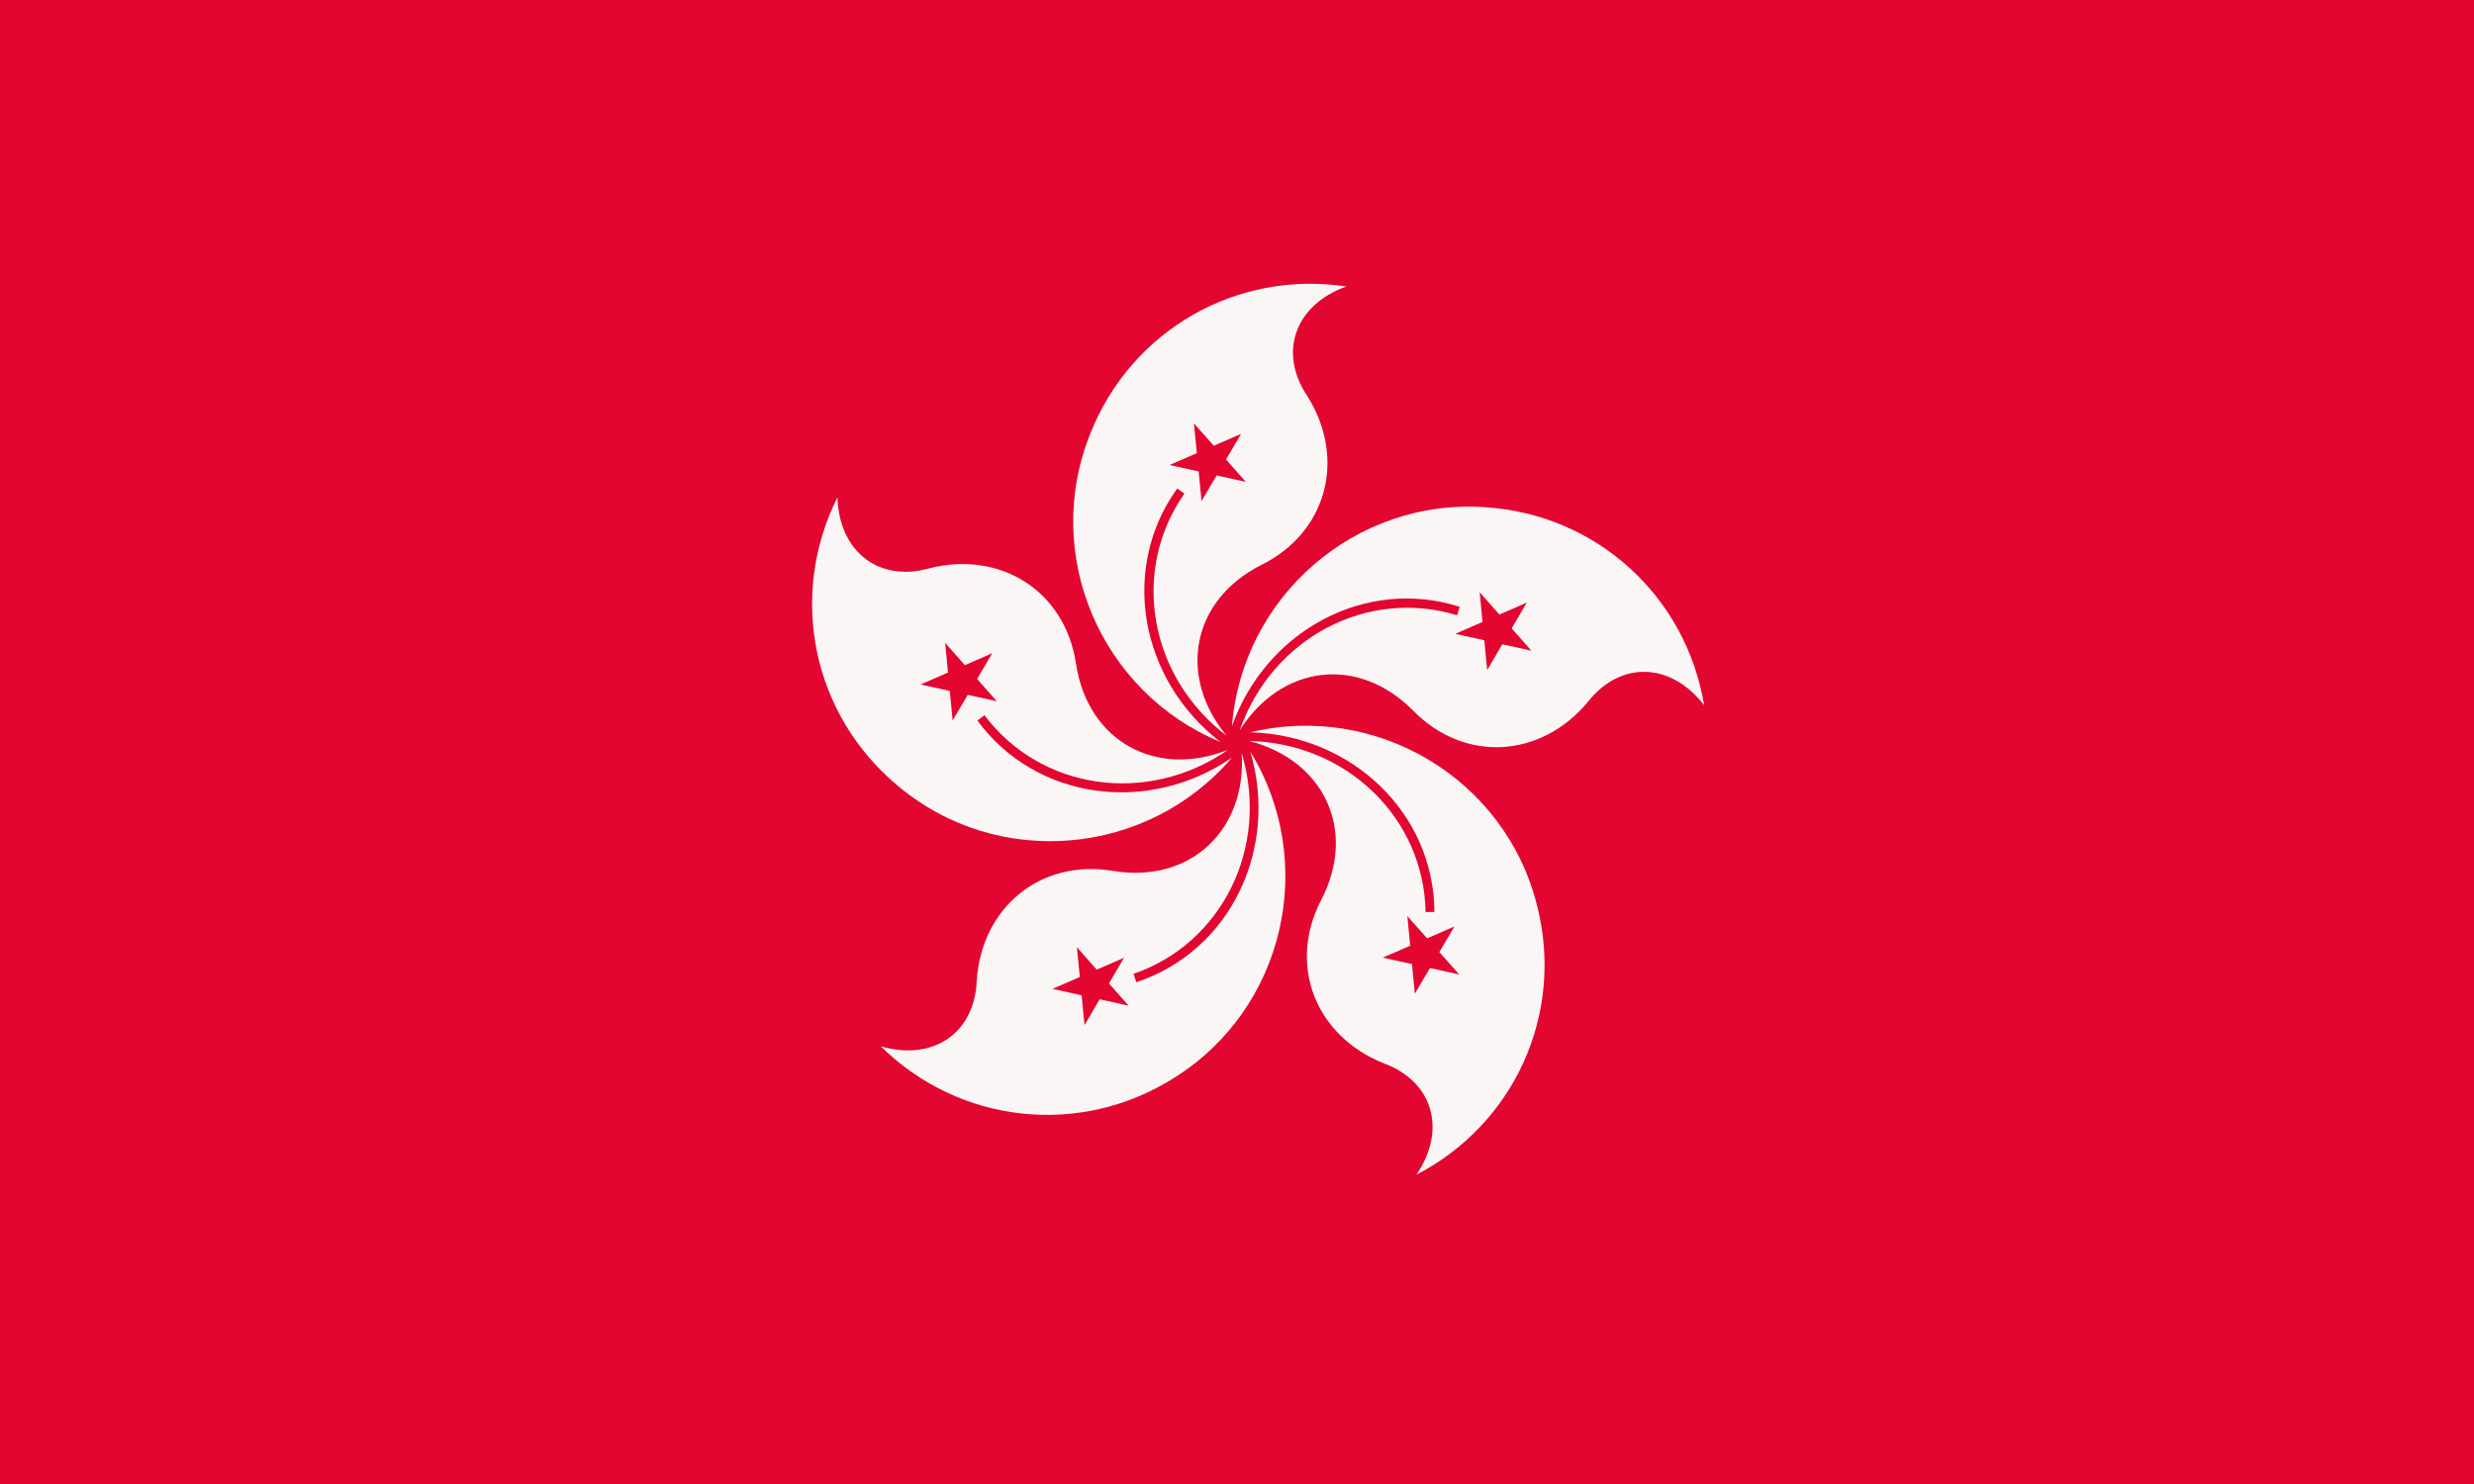
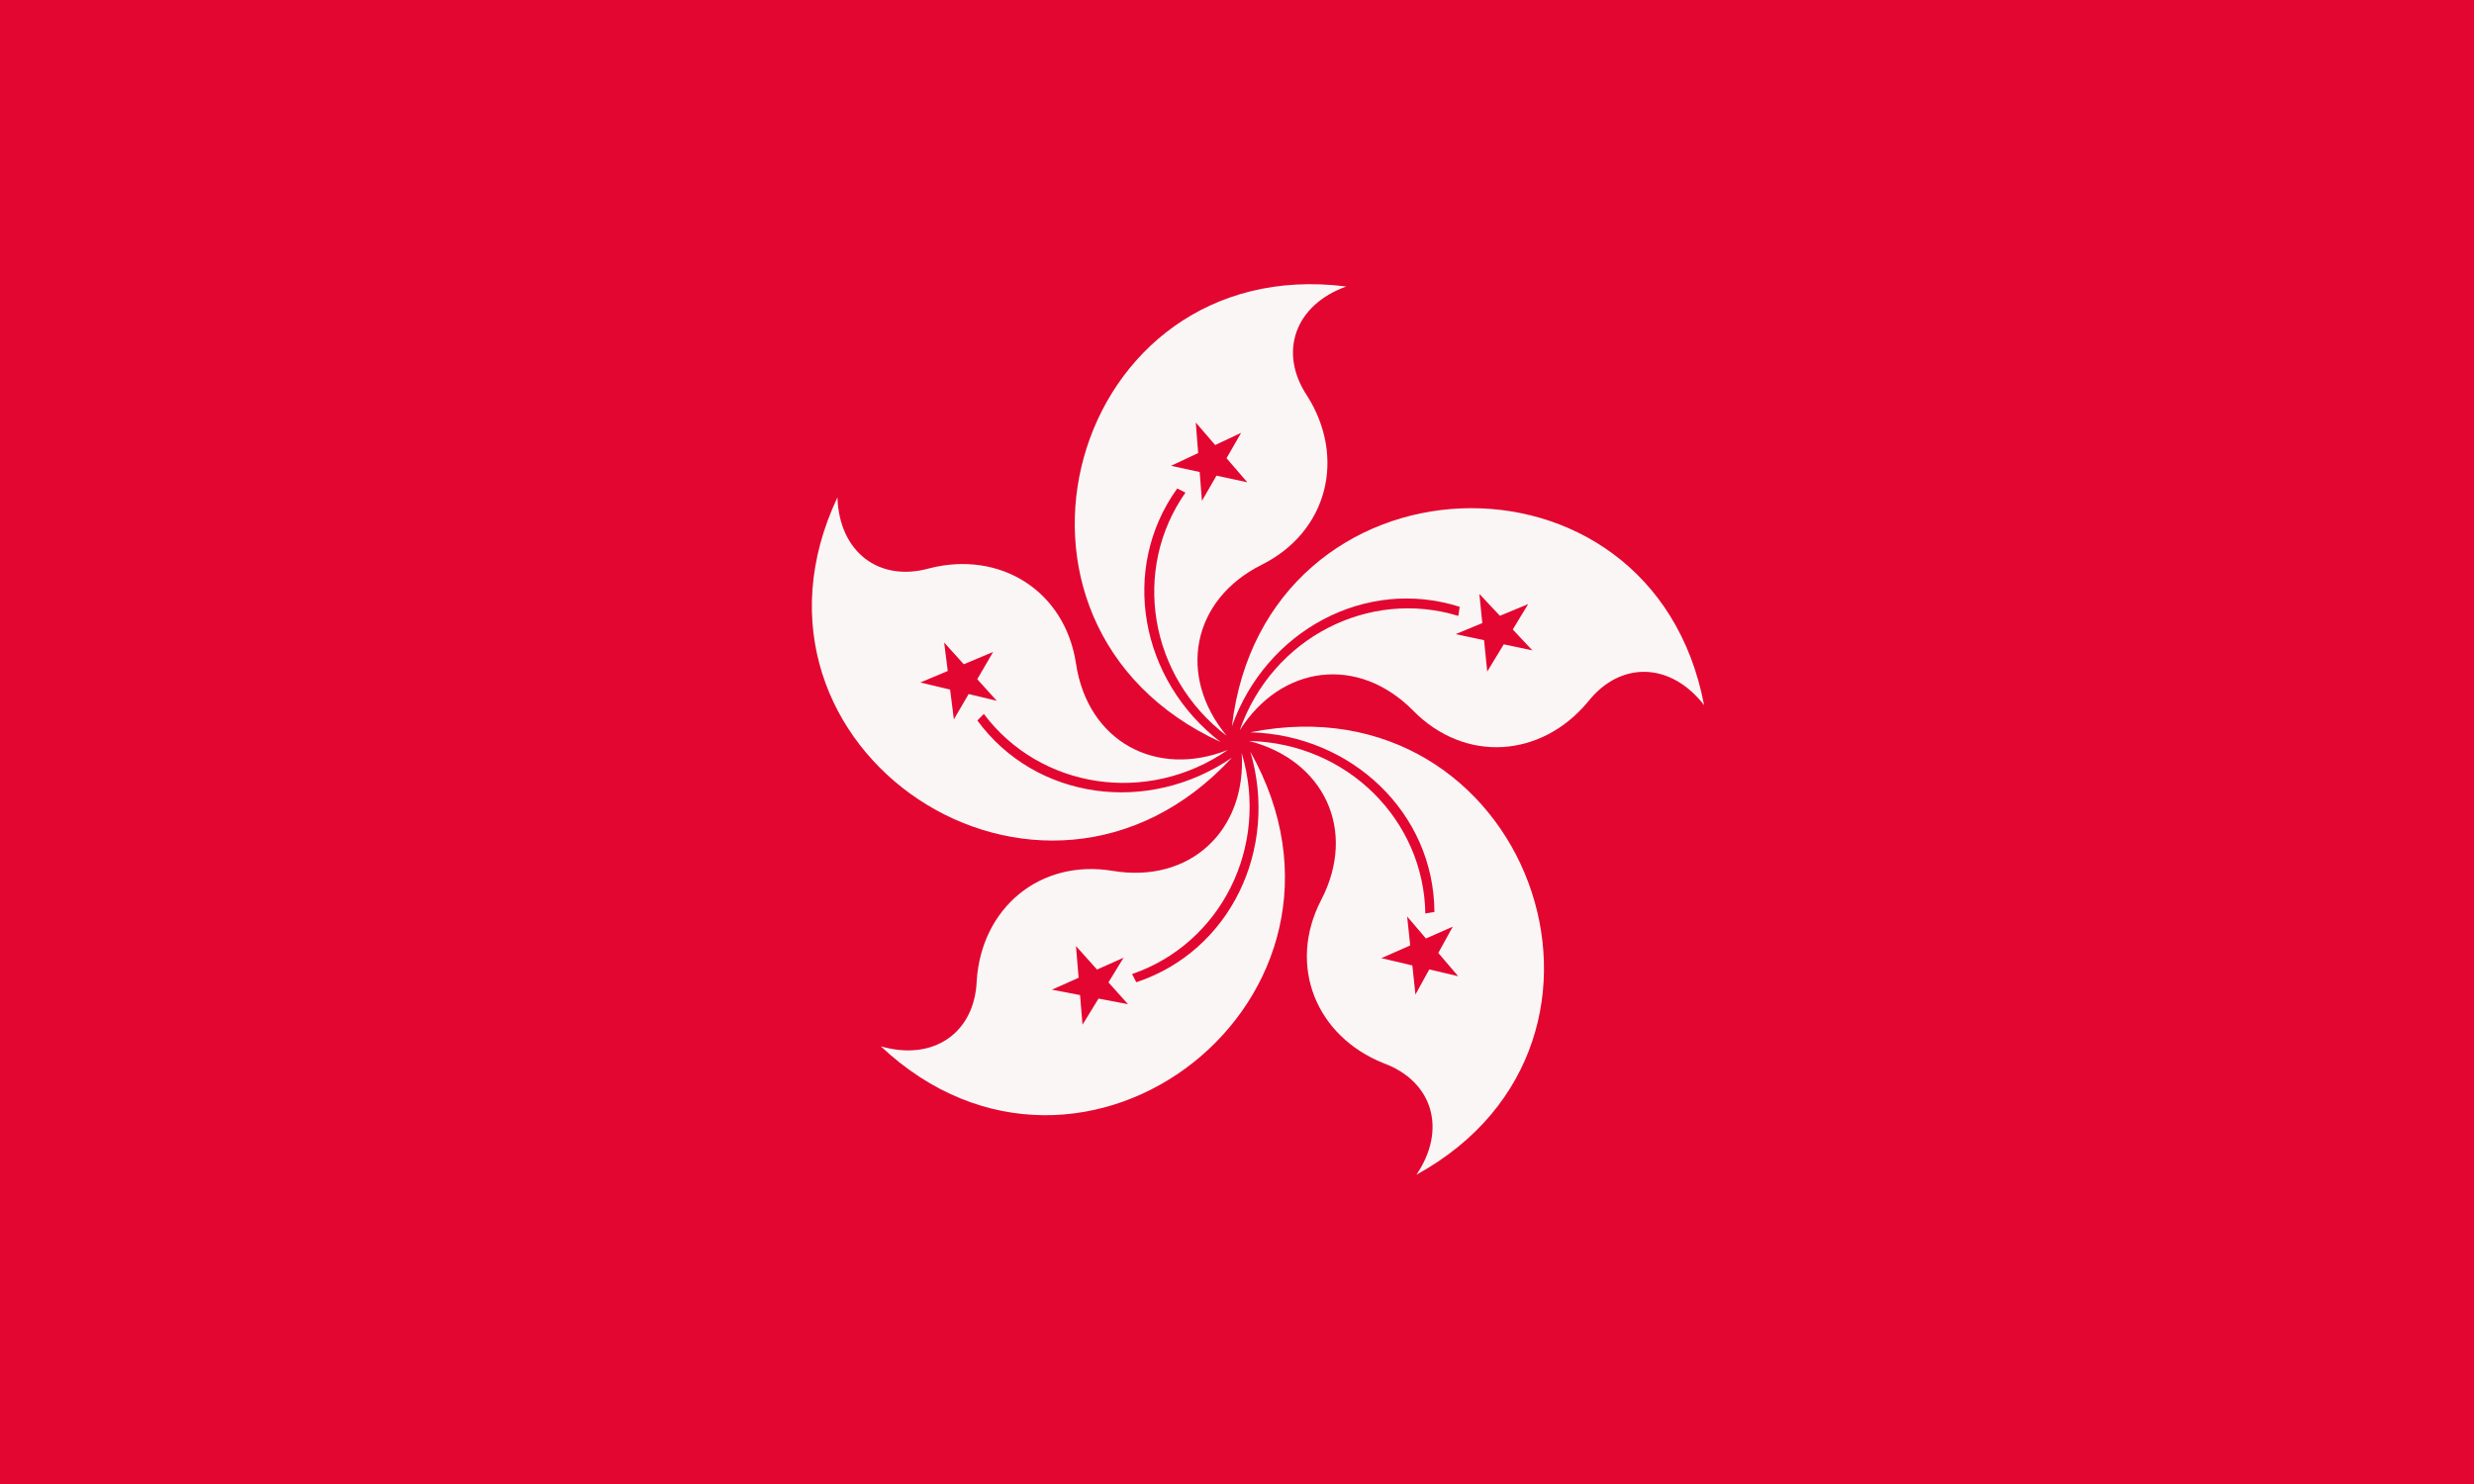
<svg xmlns="http://www.w3.org/2000/svg" xmlns:xlink="http://www.w3.org/1999/xlink" width="1200" height="720" fill="#e30631">
  <path d="M0 0h1200v720H0z" />
  <g id="a">
-     <path fill="#faf6f5" d="M653 139c-25 9-33 32-19 53 19 30 10 66-22 82-34 17-41 54-17 83-38-29-46.5-80.5-20.5-117.5L571 237c-28 39-18 93 21 123-58-24-87-91-63-150 20-50 71-79 124-71Z" />
-     <path d="m602 210.5-34.7 15.1 37 8.2-25.2-28.4 3.7 37.7" />
+     <path fill="#faf6f5" d="M653 139c-25 9-33 32-19 53 19 30 10 66-22 82-34 17-41 54-17 83-38-29-46-81-20-118l-4-2c-28 39-18 93 21 123-124-57-73-238 61-221Z" />
+     <path d="m602 210-34 16 37 8-25-29 3 38" />
  </g>
  <g id="b">
    <use xlink:href="#a" transform="rotate(72 600 360)" />
    <use xlink:href="#a" transform="rotate(216 600 360)" />
  </g>
  <use xlink:href="#b" transform="rotate(72 600 360)" />
</svg>
